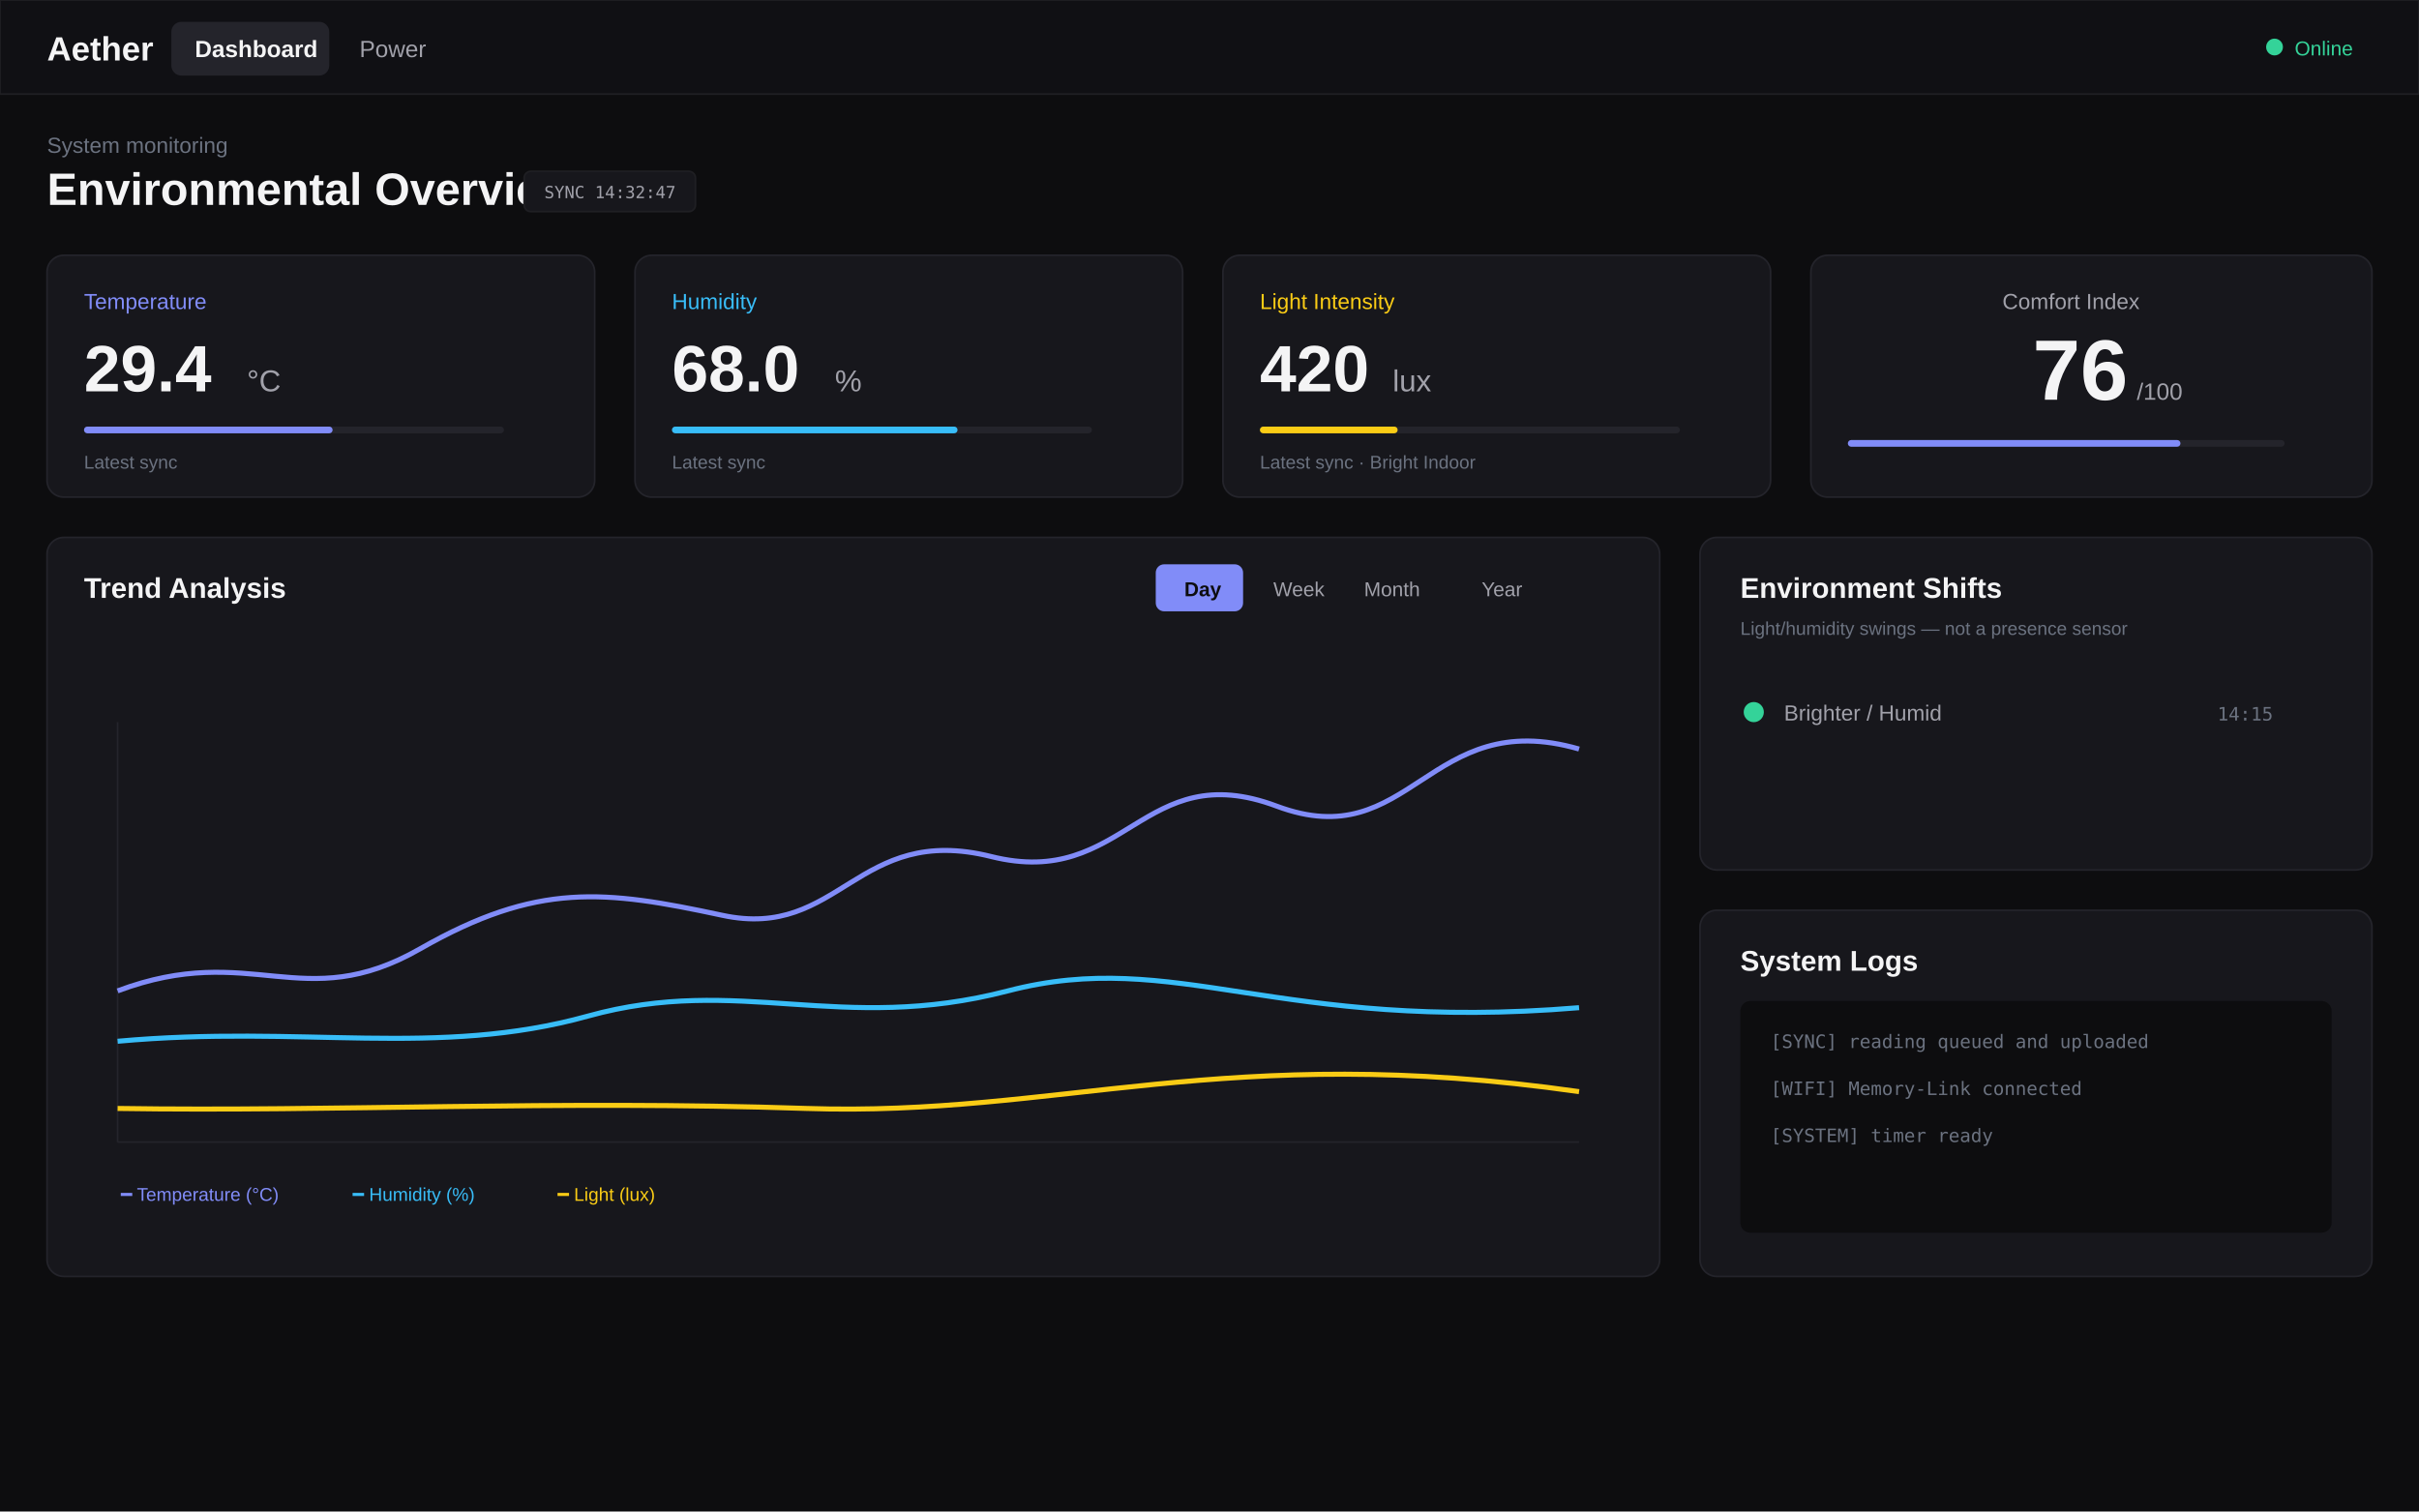
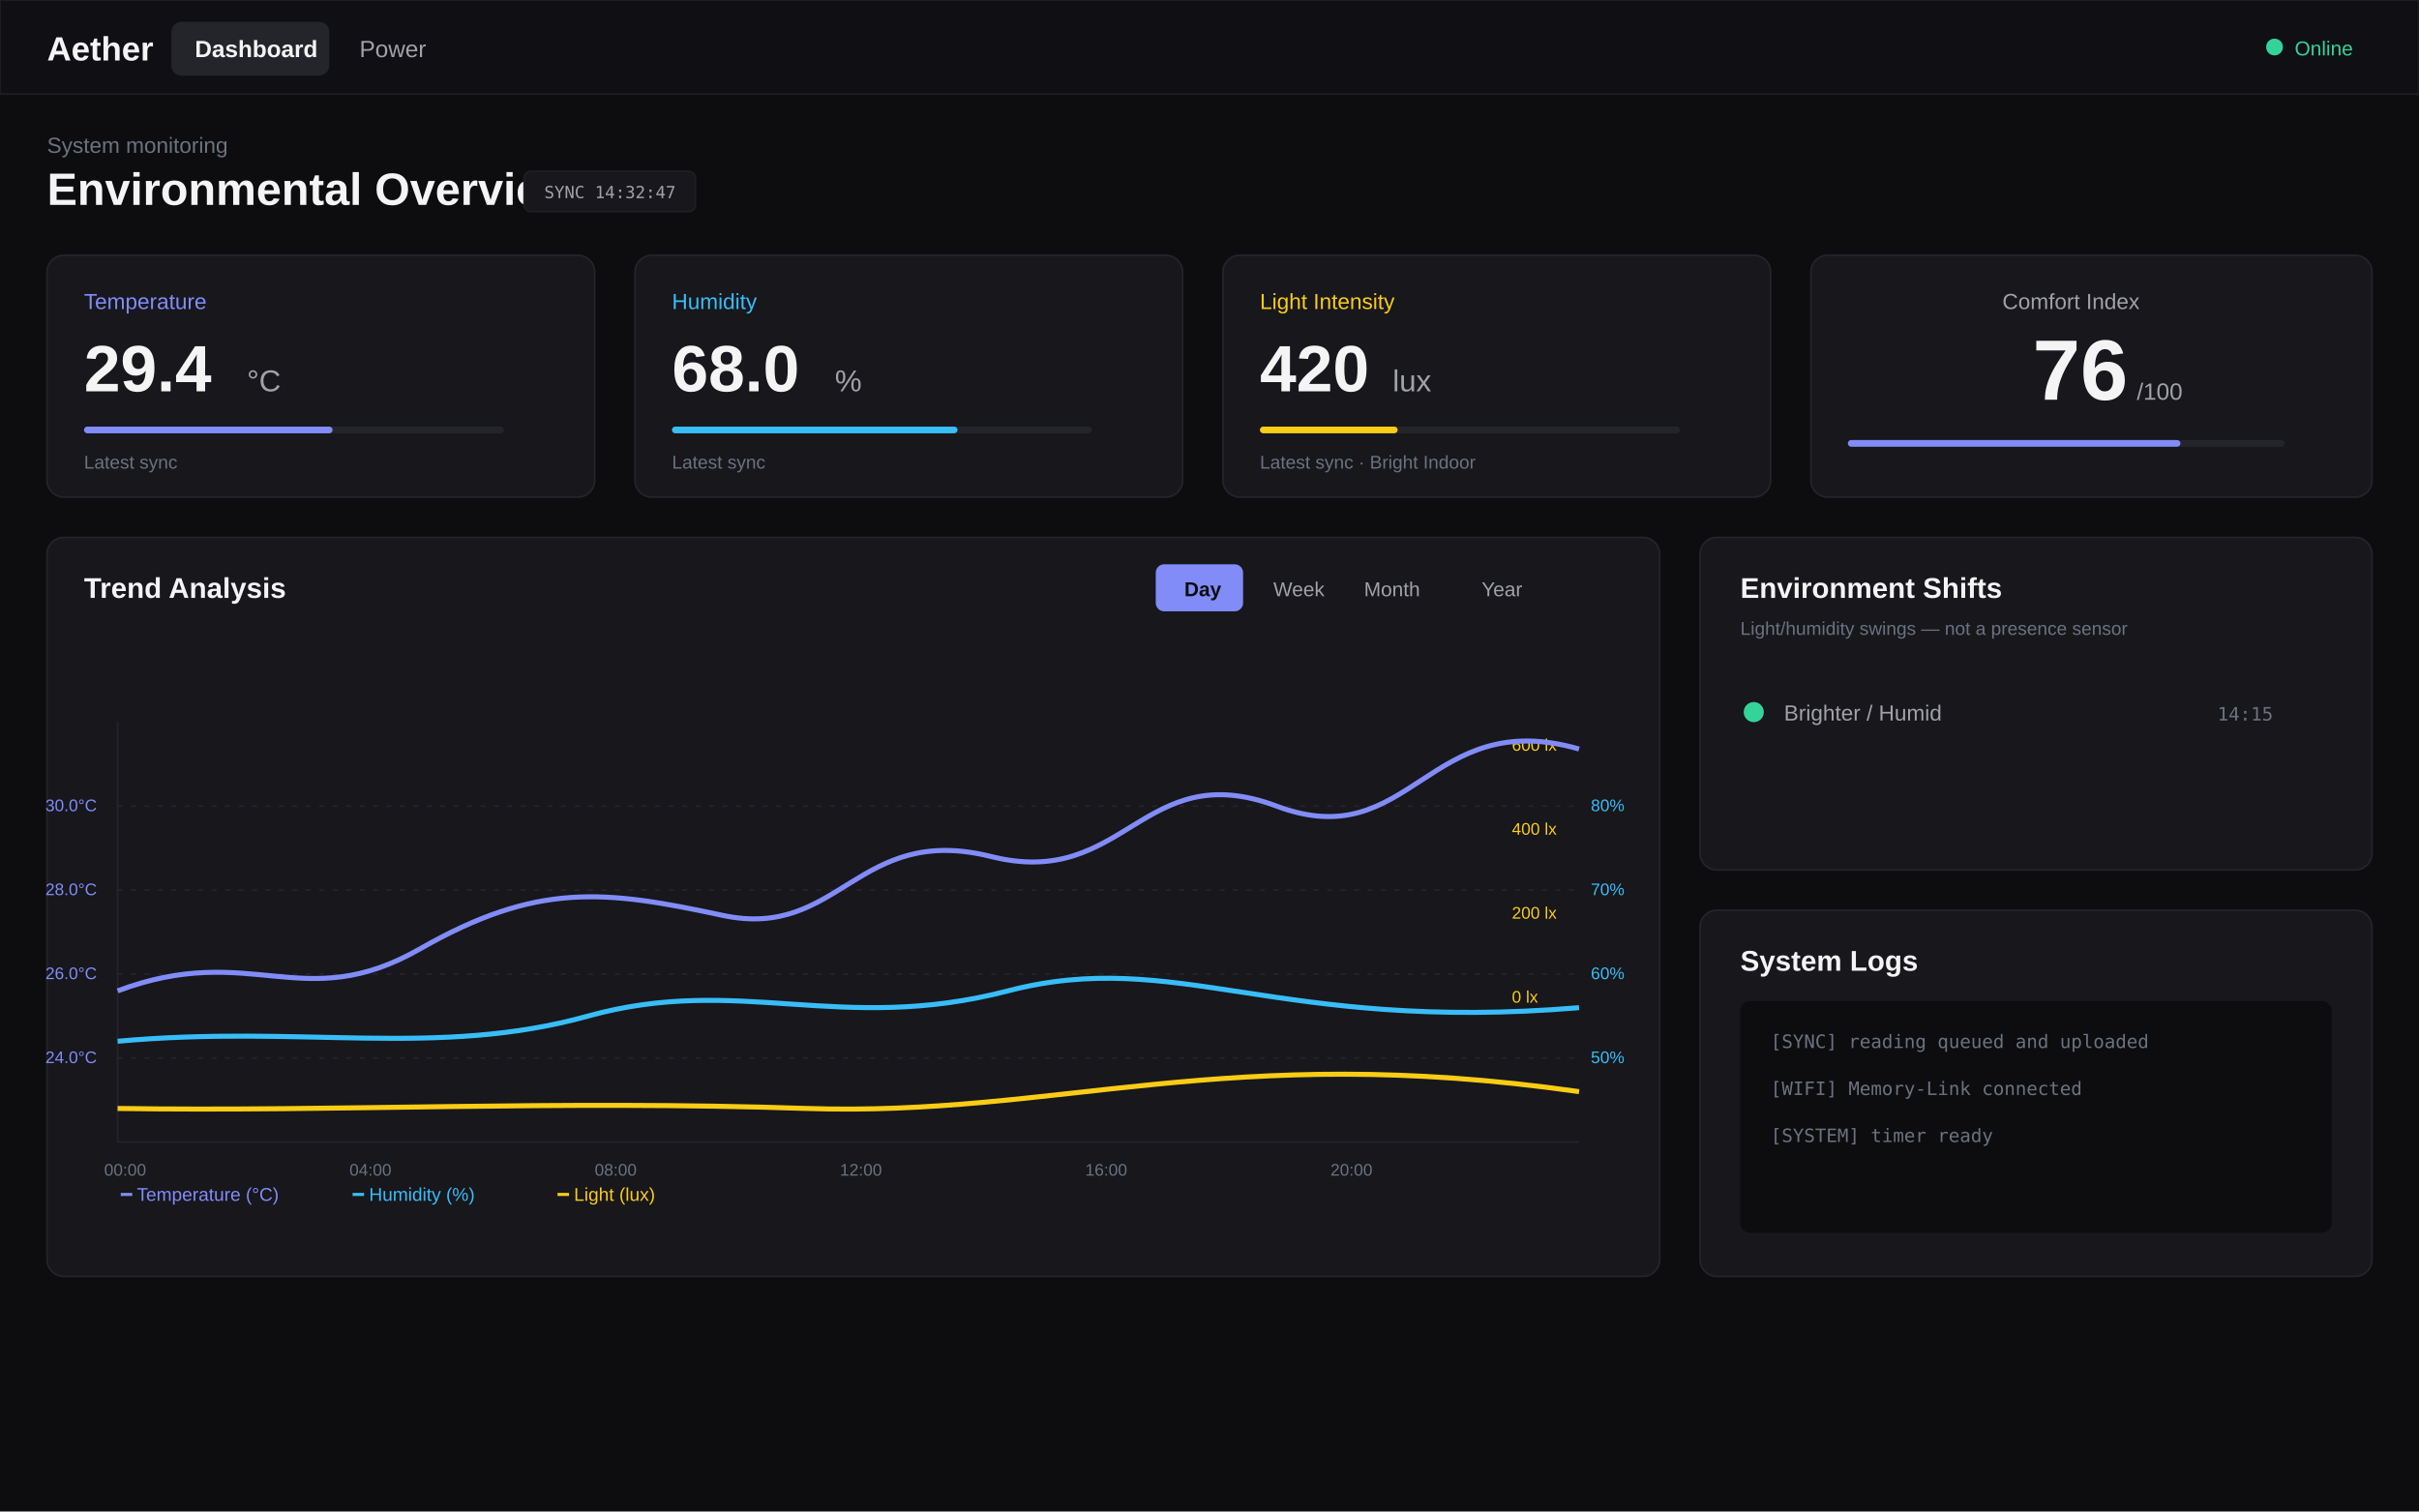
<svg xmlns="http://www.w3.org/2000/svg" viewBox="0 0 1440 900" role="img" aria-label="Aether dashboard interface preview">
  <rect width="1440" height="900" fill="#0d0d0f" />
  <rect width="1440" height="56" fill="#101014" stroke="#1f1f23" />
  <text x="28" y="36" fill="#f4f4f5" font-family="Arial,sans-serif" font-size="20" font-weight="700">Aether</text>
  <rect x="102" y="13" width="94" height="32" rx="6" fill="#24242b" />
  <text x="116" y="34" fill="#f4f4f5" font-family="Arial,sans-serif" font-size="14" font-weight="600">Dashboard</text>
  <text x="214" y="34" fill="#a1a1aa" font-family="Arial,sans-serif" font-size="14">Power</text>
  <circle cx="1354" cy="28" r="5" fill="#34d399" />
  <text x="1366" y="33" fill="#34d399" font-family="Arial,sans-serif" font-size="12">Online</text>
  <text x="28" y="91" fill="#6b7280" font-family="Arial,sans-serif" font-size="13">System monitoring</text>
  <text x="28" y="122" fill="#f4f4f5" font-family="Arial,sans-serif" font-size="27" font-weight="700">Environmental Overview</text>
  <rect x="312" y="102" width="102" height="24" rx="4" fill="#17171c" stroke="#1f1f23" />
  <text x="324" y="118" fill="#a1a1aa" font-family="monospace" font-size="10">SYNC 14:32:47</text>
  <g font-family="Arial,sans-serif">
    <g>
      <rect x="28" y="152" width="326" height="144" rx="10" fill="#17171c" stroke="#24242b" />
      <text x="50" y="184" fill="#818cf8" font-size="13">Temperature</text>
      <text x="50" y="233" fill="#f4f4f5" font-size="39" font-weight="700">29.4</text>
      <text x="147" y="233" fill="#a1a1aa" font-size="18">°C</text>
      <rect x="50" y="254" width="250" height="4" rx="2" fill="#24242b" />
      <rect x="50" y="254" width="148" height="4" rx="2" fill="#818cf8" />
      <text x="50" y="279" fill="#6b7280" font-size="11">Latest sync</text>
    </g>
    <g>
      <rect x="378" y="152" width="326" height="144" rx="10" fill="#17171c" stroke="#24242b" />
      <text x="400" y="184" fill="#38bdf8" font-size="13">Humidity</text>
      <text x="400" y="233" fill="#f4f4f5" font-size="39" font-weight="700">68.0</text>
      <text x="497" y="233" fill="#a1a1aa" font-size="18">%</text>
      <rect x="400" y="254" width="250" height="4" rx="2" fill="#24242b" />
      <rect x="400" y="254" width="170" height="4" rx="2" fill="#38bdf8" />
      <text x="400" y="279" fill="#6b7280" font-size="11">Latest sync</text>
    </g>
    <g>
      <rect x="728" y="152" width="326" height="144" rx="10" fill="#17171c" stroke="#24242b" />
      <text x="750" y="184" fill="#facc15" font-size="13">Light Intensity</text>
      <text x="750" y="233" fill="#f4f4f5" font-size="39" font-weight="700">420</text>
      <text x="829" y="233" fill="#a1a1aa" font-size="18">lux</text>
      <rect x="750" y="254" width="250" height="4" rx="2" fill="#24242b" />
      <rect x="750" y="254" width="82" height="4" rx="2" fill="#facc15" />
      <text x="750" y="279" fill="#6b7280" font-size="11">Latest sync · Bright Indoor</text>
    </g>
    <g>
      <rect x="1078" y="152" width="334" height="144" rx="10" fill="#17171c" stroke="#24242b" />
      <text x="1192" y="184" fill="#a1a1aa" font-size="13">Comfort Index</text>
      <text x="1210" y="238" fill="#f4f4f5" font-size="51" font-weight="700">76</text>
      <text x="1272" y="238" fill="#a1a1aa" font-size="14">/100</text>
      <rect x="1100" y="262" width="260" height="4" rx="2" fill="#24242b" />
      <rect x="1100" y="262" width="198" height="4" rx="2" fill="#818cf8" />
    </g>
  </g>
  <rect x="28" y="320" width="960" height="440" rx="10" fill="#17171c" stroke="#24242b" />
  <text x="50" y="356" fill="#f4f4f5" font-family="Arial,sans-serif" font-size="17" font-weight="700">Trend Analysis</text>
  <g font-family="Arial,sans-serif" font-size="12">
    <rect x="688" y="336" width="52" height="28" rx="5" fill="#818cf8" />
    <text x="705" y="355" fill="#0d0d0f" font-weight="700">Day</text>
    <text x="758" y="355" fill="#a1a1aa">Week</text>
    <text x="812" y="355" fill="#a1a1aa">Month</text>
    <text x="882" y="355" fill="#a1a1aa">Year</text>
  </g>
  <line x1="70" y1="680" x2="940" y2="680" stroke="#24242b" />
  <line x1="70" y1="430" x2="70" y2="680" stroke="#24242b" />
+   <line x1="70" y1="480" x2="940" y2="480" stroke="#24242b" stroke-dasharray="3 5" />
+   <line x1="70" y1="530" x2="940" y2="530" stroke="#24242b" stroke-dasharray="3 5" />
+   <line x1="70" y1="580" x2="940" y2="580" stroke="#24242b" stroke-dasharray="3 5" />
+   <line x1="70" y1="630" x2="940" y2="630" stroke="#24242b" stroke-dasharray="3 5" />
+   <g fill="#818cf8" font-family="Arial,sans-serif" font-size="10">
+     <text x="27" y="483">30.0°C</text>
+     <text x="27" y="533">28.0°C</text>
+     <text x="27" y="583">26.0°C</text>
+     <text x="27" y="633">24.0°C</text>
+   </g>
+   <g fill="#38bdf8" font-family="Arial,sans-serif" font-size="10">
+     <text x="947" y="483">80%</text>
+     <text x="947" y="533">70%</text>
+     <text x="947" y="583">60%</text>
+     <text x="947" y="633">50%</text>
+   </g>
+   <g fill="#facc15" font-family="Arial,sans-serif" font-size="10">
+     <text x="900" y="447">600 lx</text>
+     <text x="900" y="497">400 lx</text>
+     <text x="900" y="547">200 lx</text>
+     <text x="900" y="597">0 lx</text>
+   </g>
  <path d="M70 590 C150 560,180 605,250 565 S360 530,430 545 S510 490,590 510 S680 450,760 480 S850 420,940 446" fill="none" stroke="#818cf8" stroke-width="3" />
  <path d="M70 620 C180 610,260 630,350 605 S500 616,600 590 S760 615,940 600" fill="none" stroke="#38bdf8" stroke-width="3" />
  <path d="M70 660 C200 662,330 655,480 660 S730 620,940 650" fill="none" stroke="#facc15" stroke-width="3" />
+   <g fill="#6b7280" font-family="Arial,sans-serif" font-size="10">
+     <text x="62" y="700">00:00</text>
+     <text x="208" y="700">04:00</text>
+     <text x="354" y="700">08:00</text>
+     <text x="500" y="700">12:00</text>
+     <text x="646" y="700">16:00</text>
+     <text x="792" y="700">20:00</text>
+   </g>
  <text x="72" y="715" fill="#818cf8" font-family="Arial,sans-serif" font-size="11">━ Temperature (°C)</text>
  <text x="210" y="715" fill="#38bdf8" font-family="Arial,sans-serif" font-size="11">━ Humidity (%)</text>
  <text x="332" y="715" fill="#facc15" font-family="Arial,sans-serif" font-size="11">━ Light (lux)</text>
  <rect x="1012" y="320" width="400" height="198" rx="10" fill="#17171c" stroke="#24242b" />
  <text x="1036" y="356" fill="#f4f4f5" font-family="Arial,sans-serif" font-size="17" font-weight="700">Environment Shifts</text>
  <text x="1036" y="378" fill="#6b7280" font-family="Arial,sans-serif" font-size="11">Light/humidity swings — not a presence sensor</text>
  <circle cx="1044" cy="424" r="6" fill="#34d399" />
  <text x="1062" y="429" fill="#a1a1aa" font-family="Arial,sans-serif" font-size="13">Brighter / Humid</text>
  <text x="1320" y="429" fill="#6b7280" font-family="monospace" font-size="11">14:15</text>
  <rect x="1012" y="542" width="400" height="218" rx="10" fill="#17171c" stroke="#24242b" />
  <text x="1036" y="578" fill="#f4f4f5" font-family="Arial,sans-serif" font-size="17" font-weight="700">System Logs</text>
  <rect x="1036" y="596" width="352" height="138" rx="6" fill="#0d0d0f" />
  <text x="1054" y="624" fill="#6b7280" font-family="monospace" font-size="11">[SYNC] reading queued and uploaded</text>
  <text x="1054" y="652" fill="#6b7280" font-family="monospace" font-size="11">[WIFI] Memory-Link connected</text>
  <text x="1054" y="680" fill="#6b7280" font-family="monospace" font-size="11">[SYSTEM] timer ready</text>
</svg>
